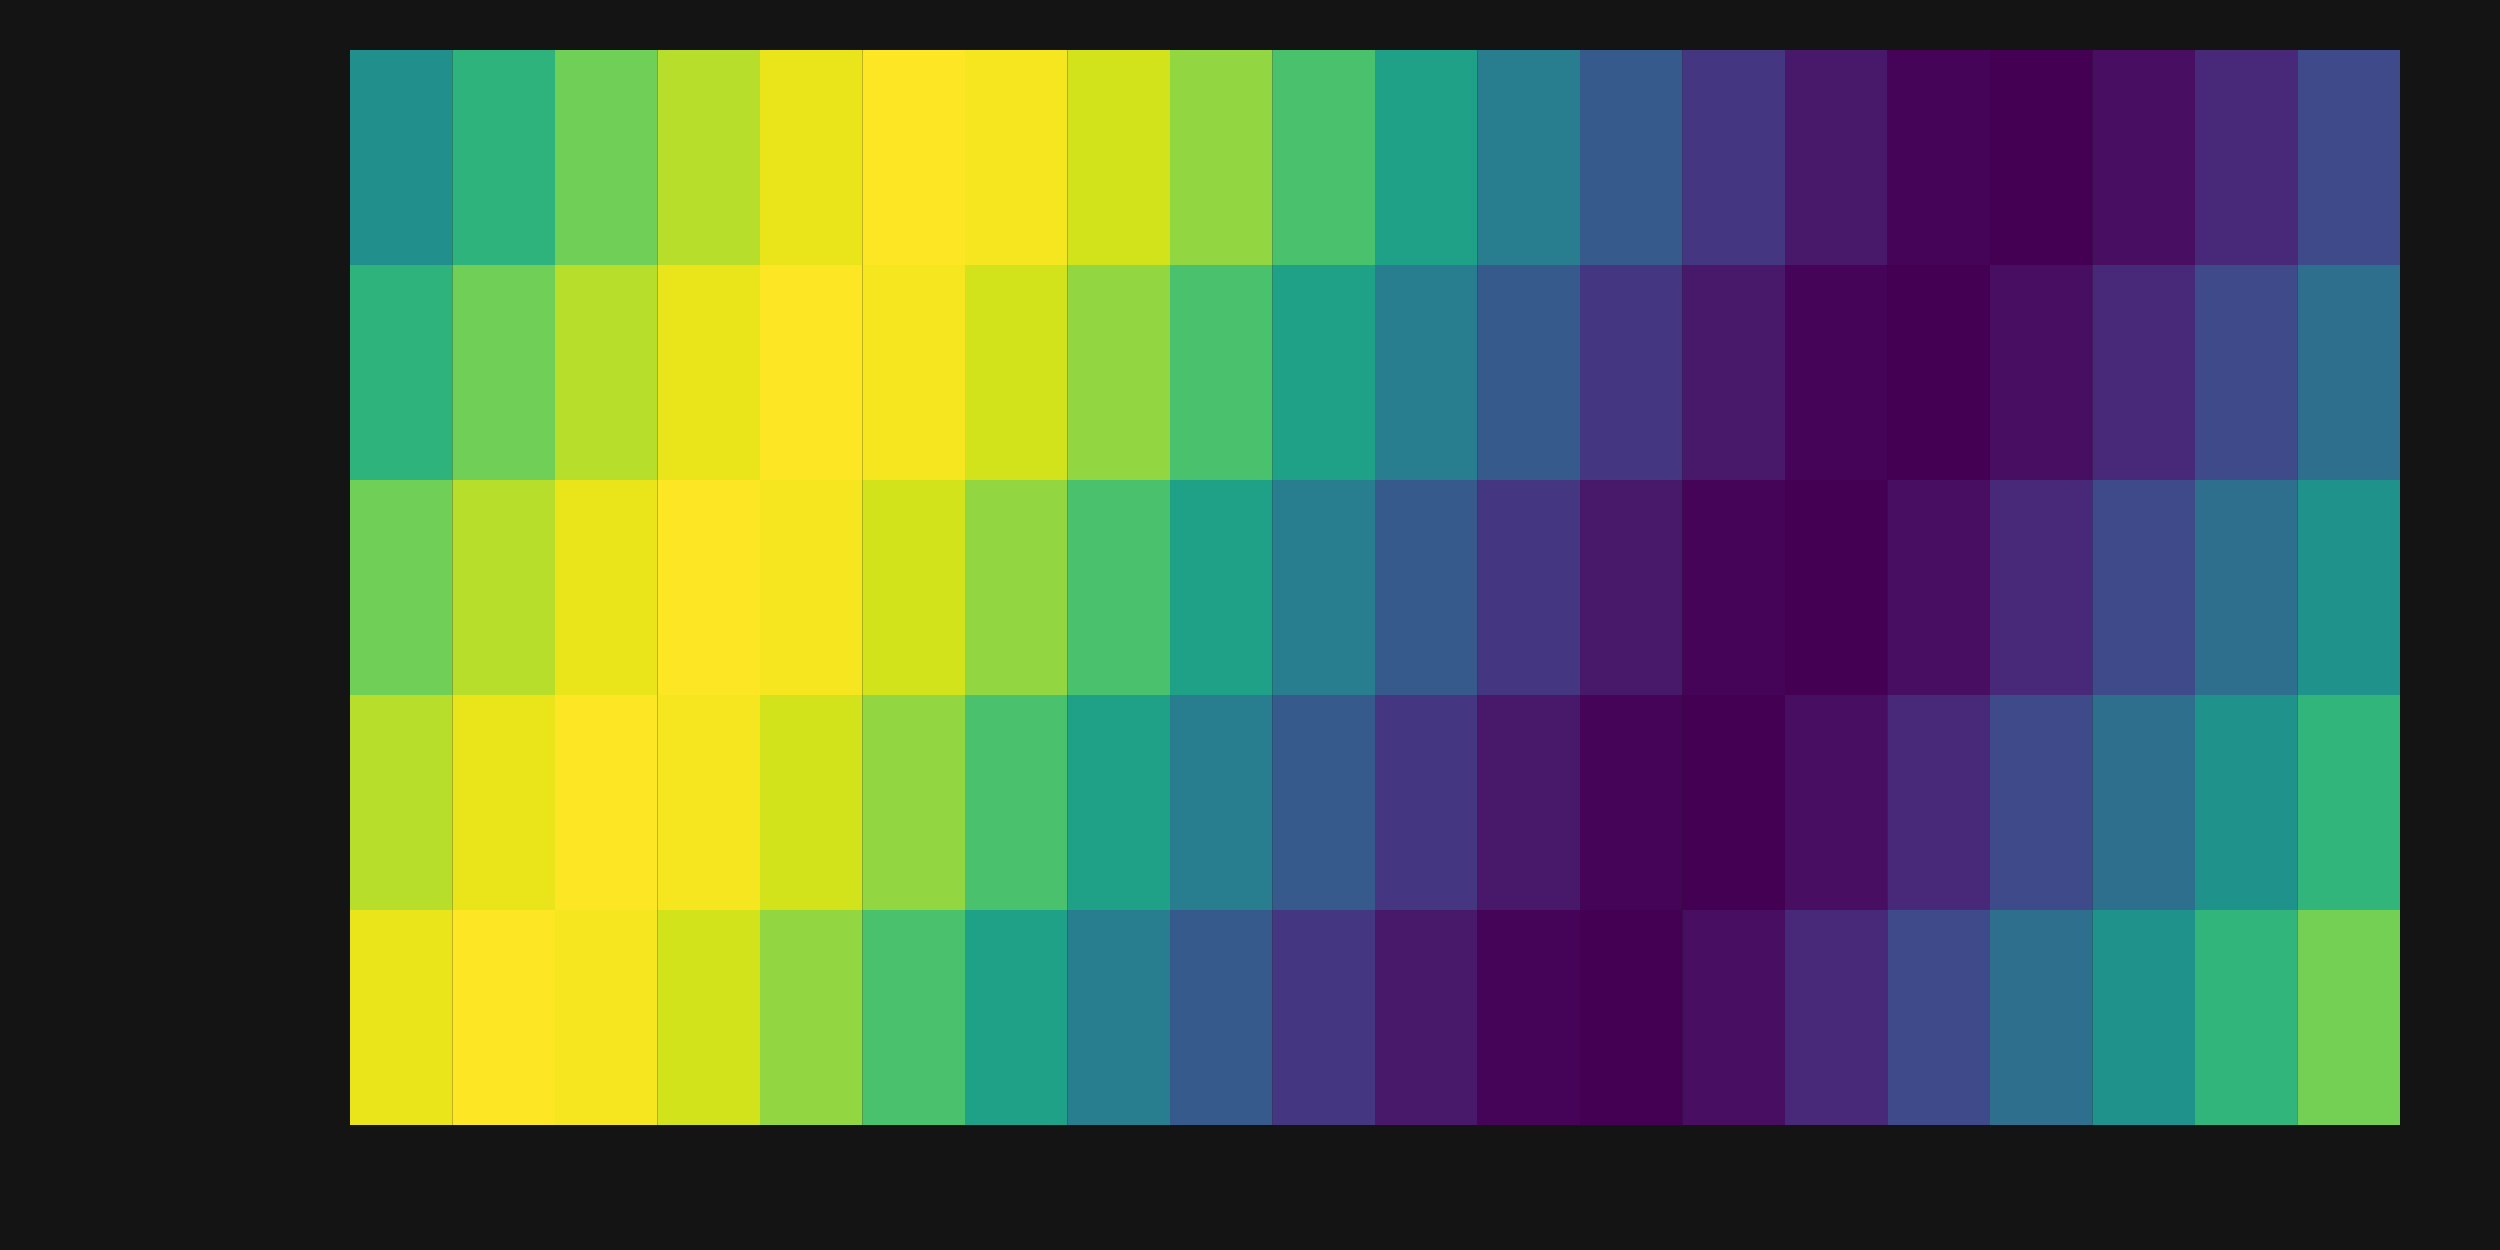
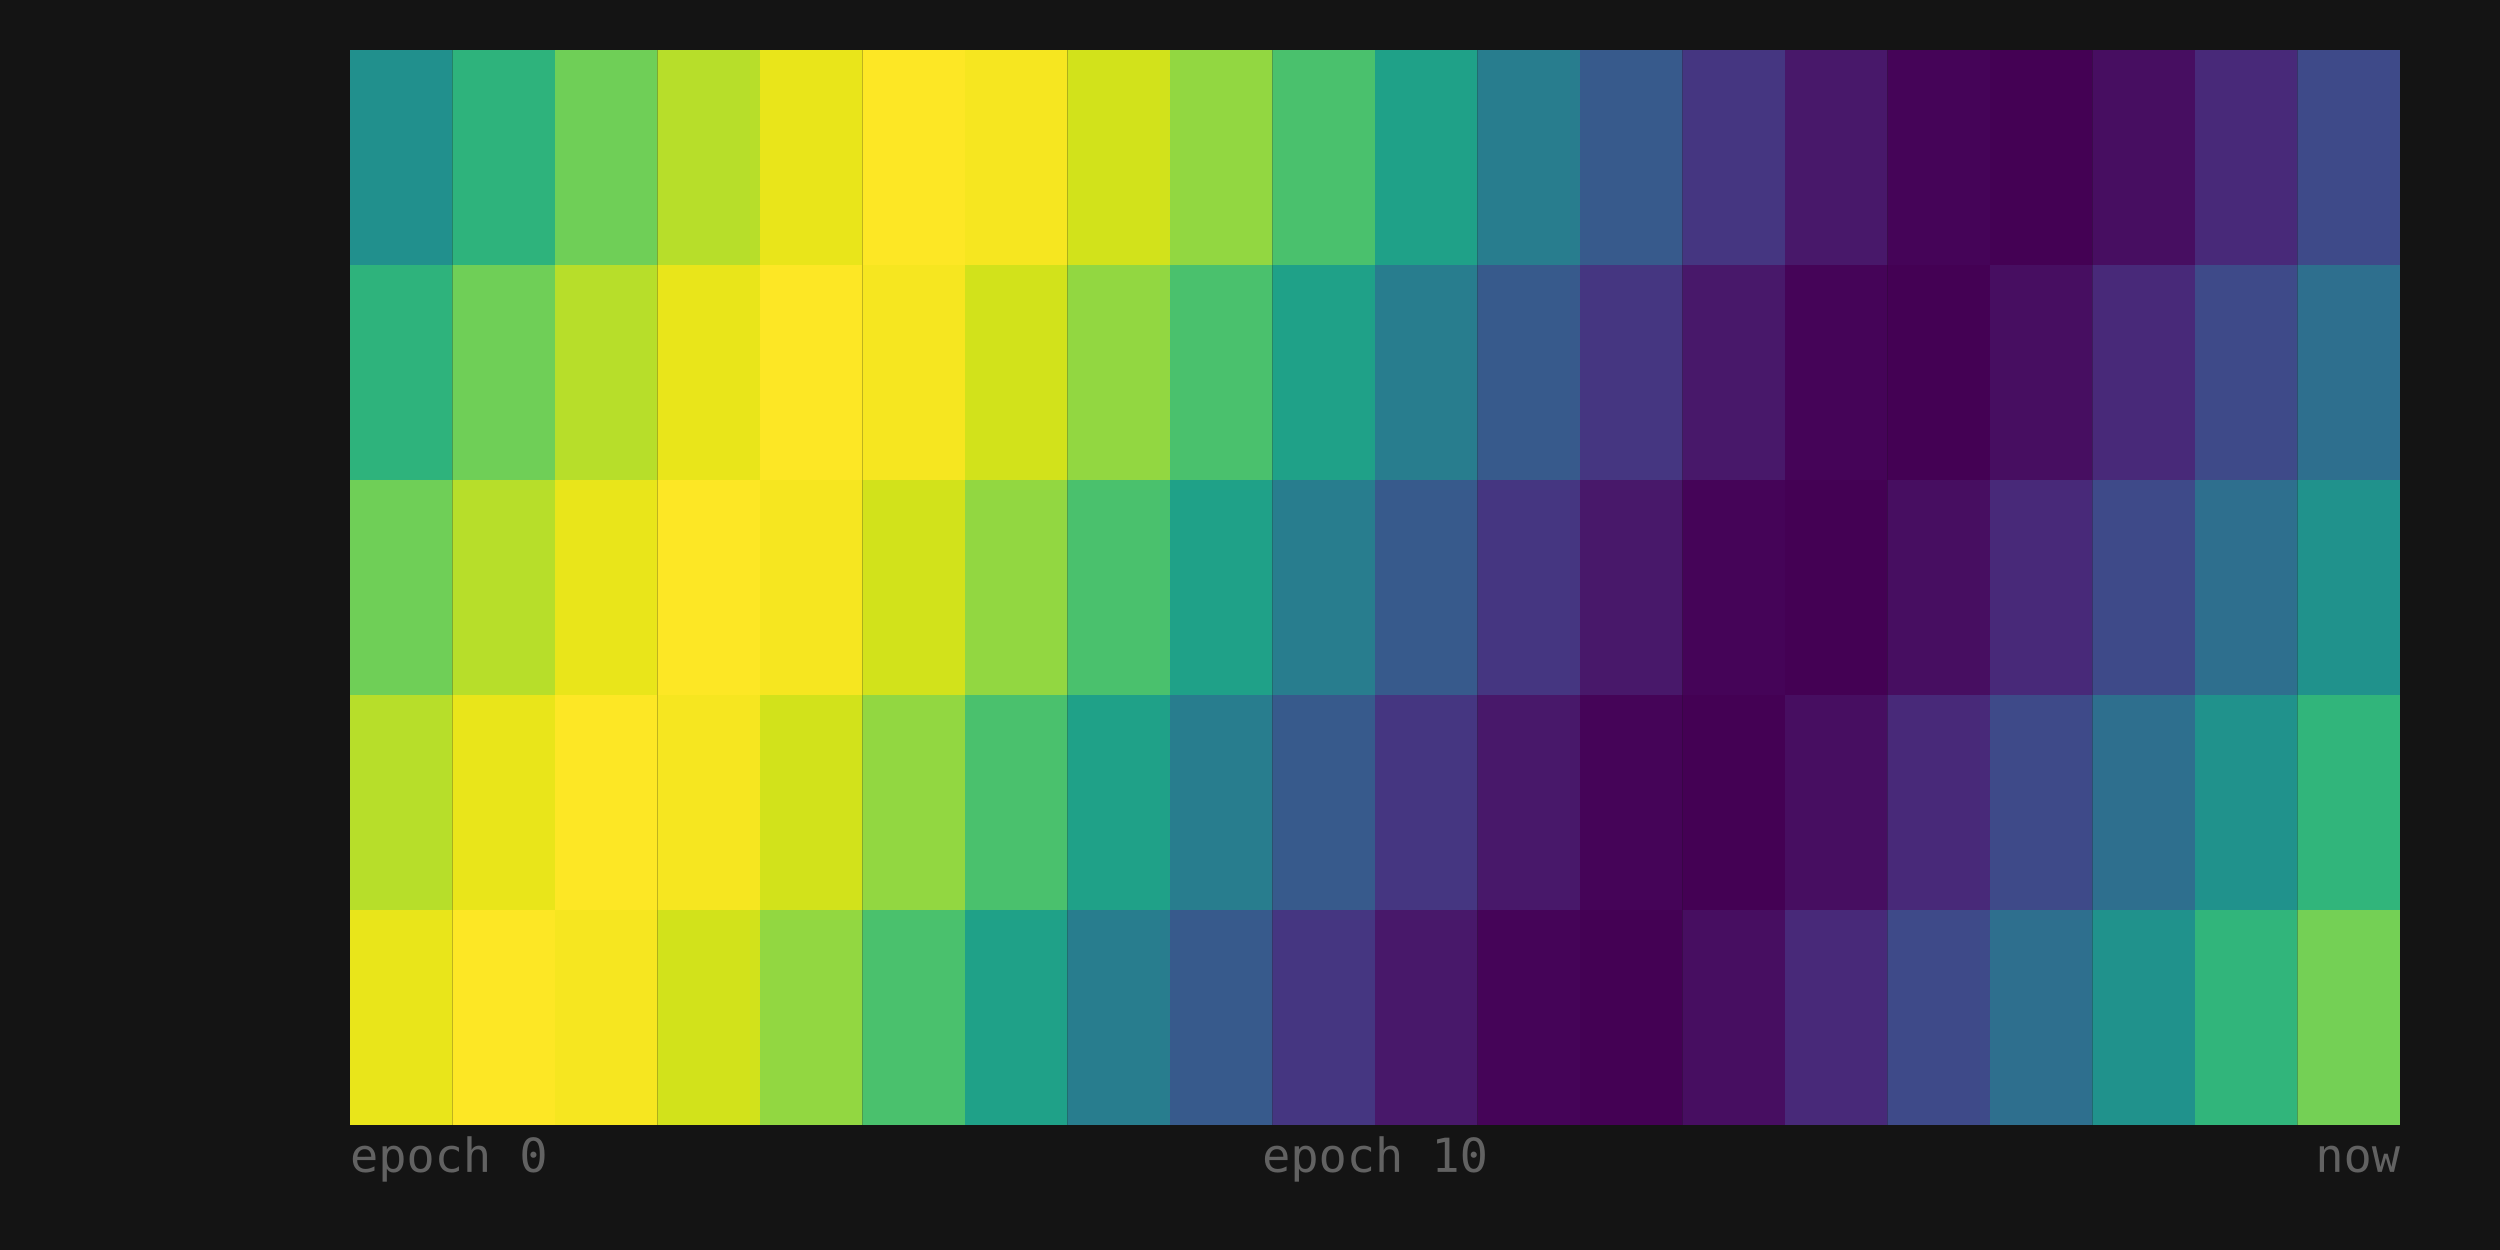
<svg xmlns="http://www.w3.org/2000/svg" viewBox="0 0 640 320" width="640" height="320">
  <rect width="100%" height="100%" fill="#141414" />
+   <text x="89.6" y="300" text-anchor="start" font-size="12" font-family="monospace" fill="#626262">epoch 0</text>
+   <text x="352" y="300" text-anchor="middle" font-size="12" font-family="monospace" fill="#626262">epoch 10</text>
+   <text x="614.4" y="300" text-anchor="end" font-size="12" font-family="monospace" fill="#626262">now</text>
  <rect x="89.6" y="12.8" width="26.24" height="55.04" fill="#21908d" />
  <rect x="115.84" y="12.8" width="26.24" height="55.04" fill="#2eb37c" />
  <rect x="142.08" y="12.8" width="26.24" height="55.04" fill="#6fcf57" />
  <rect x="168.32" y="12.8" width="26.24" height="55.04" fill="#b7de2a" />
  <rect x="194.56" y="12.8" width="26.24" height="55.04" fill="#e9e51a" />
  <rect x="220.8" y="12.8" width="26.24" height="55.04" fill="#fde725" />
  <rect x="247.04" y="12.8" width="26.24" height="55.04" fill="#f6e620" />
  <rect x="273.28" y="12.8" width="26.24" height="55.04" fill="#d2e21b" />
  <rect x="299.52" y="12.8" width="26.24" height="55.04" fill="#92d741" />
  <rect x="325.76" y="12.8" width="26.24" height="55.04" fill="#4ac16d" />
  <rect x="352" y="12.8" width="26.24" height="55.04" fill="#1fa188" />
  <rect x="378.24" y="12.8" width="26.24" height="55.04" fill="#287d8e" />
  <rect x="404.48" y="12.8" width="26.24" height="55.04" fill="#375a8c" />
  <rect x="430.72" y="12.8" width="26.24" height="55.04" fill="#453681" />
  <rect x="456.96" y="12.8" width="26.24" height="55.04" fill="#48186a" />
  <rect x="483.2" y="12.8" width="26.24" height="55.04" fill="#450458" />
  <rect x="509.44" y="12.8" width="26.24" height="55.04" fill="#440154" />
  <rect x="535.68" y="12.8" width="26.24" height="55.04" fill="#470e61" />
  <rect x="561.92" y="12.8" width="26.24" height="55.04" fill="#482979" />
  <rect x="588.16" y="12.8" width="26.24" height="55.04" fill="#3e4a89" />
  <rect x="89.6" y="67.84" width="26.24" height="55.04" fill="#2eb37c" />
  <rect x="115.84" y="67.84" width="26.24" height="55.04" fill="#6fcf57" />
  <rect x="142.08" y="67.84" width="26.24" height="55.04" fill="#b7de2a" />
  <rect x="168.32" y="67.84" width="26.24" height="55.04" fill="#e9e51a" />
  <rect x="194.56" y="67.84" width="26.24" height="55.04" fill="#fde725" />
  <rect x="220.8" y="67.84" width="26.24" height="55.04" fill="#f6e620" />
  <rect x="247.04" y="67.84" width="26.24" height="55.04" fill="#d2e21b" />
  <rect x="273.28" y="67.84" width="26.24" height="55.04" fill="#92d741" />
  <rect x="299.52" y="67.84" width="26.24" height="55.04" fill="#4ac16d" />
  <rect x="325.76" y="67.84" width="26.24" height="55.04" fill="#1fa188" />
  <rect x="352" y="67.84" width="26.24" height="55.04" fill="#287d8e" />
  <rect x="378.24" y="67.84" width="26.24" height="55.04" fill="#375a8c" />
  <rect x="404.48" y="67.84" width="26.24" height="55.04" fill="#453681" />
  <rect x="430.72" y="67.84" width="26.24" height="55.04" fill="#48186a" />
  <rect x="456.96" y="67.84" width="26.24" height="55.04" fill="#450458" />
  <rect x="483.2" y="67.84" width="26.24" height="55.04" fill="#440154" />
  <rect x="509.44" y="67.84" width="26.24" height="55.04" fill="#470e61" />
  <rect x="535.68" y="67.84" width="26.24" height="55.04" fill="#482979" />
  <rect x="561.92" y="67.84" width="26.24" height="55.04" fill="#3e4a89" />
  <rect x="588.16" y="67.84" width="26.24" height="55.04" fill="#2e6f8e" />
  <rect x="89.6" y="122.88" width="26.24" height="55.04" fill="#6fcf57" />
  <rect x="115.84" y="122.88" width="26.24" height="55.04" fill="#b7de2a" />
  <rect x="142.08" y="122.88" width="26.24" height="55.04" fill="#e9e51a" />
  <rect x="168.32" y="122.88" width="26.24" height="55.04" fill="#fde725" />
  <rect x="194.56" y="122.88" width="26.24" height="55.04" fill="#f6e620" />
  <rect x="220.8" y="122.88" width="26.24" height="55.04" fill="#d2e21b" />
  <rect x="247.04" y="122.88" width="26.24" height="55.04" fill="#92d741" />
  <rect x="273.28" y="122.88" width="26.24" height="55.04" fill="#4ac16d" />
  <rect x="299.52" y="122.88" width="26.24" height="55.04" fill="#1fa188" />
  <rect x="325.76" y="122.88" width="26.24" height="55.04" fill="#287d8e" />
  <rect x="352" y="122.88" width="26.24" height="55.04" fill="#375a8c" />
  <rect x="378.24" y="122.88" width="26.24" height="55.04" fill="#453681" />
  <rect x="404.48" y="122.88" width="26.24" height="55.04" fill="#48186a" />
  <rect x="430.72" y="122.88" width="26.24" height="55.04" fill="#450458" />
  <rect x="456.96" y="122.88" width="26.24" height="55.04" fill="#440154" />
  <rect x="483.2" y="122.88" width="26.24" height="55.04" fill="#470e61" />
  <rect x="509.44" y="122.88" width="26.24" height="55.04" fill="#482979" />
  <rect x="535.68" y="122.88" width="26.24" height="55.04" fill="#3e4a89" />
  <rect x="561.92" y="122.88" width="26.24" height="55.04" fill="#2e6f8e" />
  <rect x="588.16" y="122.88" width="26.24" height="55.04" fill="#20928c" />
  <rect x="89.6" y="177.92" width="26.24" height="55.04" fill="#b7de2a" />
  <rect x="115.84" y="177.92" width="26.24" height="55.04" fill="#e9e51a" />
  <rect x="142.08" y="177.92" width="26.24" height="55.04" fill="#fde725" />
  <rect x="168.32" y="177.92" width="26.24" height="55.04" fill="#f6e620" />
  <rect x="194.56" y="177.92" width="26.24" height="55.04" fill="#d2e21b" />
  <rect x="220.8" y="177.92" width="26.24" height="55.04" fill="#92d741" />
  <rect x="247.04" y="177.92" width="26.24" height="55.04" fill="#4ac16d" />
  <rect x="273.28" y="177.92" width="26.24" height="55.04" fill="#1fa188" />
  <rect x="299.52" y="177.92" width="26.24" height="55.04" fill="#287d8e" />
  <rect x="325.76" y="177.92" width="26.24" height="55.04" fill="#375a8c" />
  <rect x="352" y="177.92" width="26.24" height="55.04" fill="#453681" />
  <rect x="378.24" y="177.92" width="26.24" height="55.04" fill="#48186a" />
  <rect x="404.48" y="177.92" width="26.24" height="55.04" fill="#450458" />
  <rect x="430.72" y="177.92" width="26.24" height="55.04" fill="#440154" />
  <rect x="456.96" y="177.92" width="26.24" height="55.04" fill="#470e61" />
  <rect x="483.2" y="177.92" width="26.24" height="55.04" fill="#482979" />
  <rect x="509.44" y="177.92" width="26.24" height="55.04" fill="#3e4a89" />
  <rect x="535.68" y="177.92" width="26.24" height="55.04" fill="#2e6f8e" />
  <rect x="561.92" y="177.92" width="26.24" height="55.04" fill="#20928c" />
  <rect x="588.16" y="177.92" width="26.24" height="55.04" fill="#31b57b" />
  <rect x="89.6" y="232.96" width="26.24" height="55.04" fill="#e9e51a" />
  <rect x="115.84" y="232.96" width="26.24" height="55.04" fill="#fde725" />
  <rect x="142.08" y="232.96" width="26.24" height="55.04" fill="#f6e620" />
  <rect x="168.32" y="232.96" width="26.24" height="55.04" fill="#d2e21b" />
  <rect x="194.56" y="232.96" width="26.24" height="55.04" fill="#92d741" />
  <rect x="220.8" y="232.96" width="26.24" height="55.04" fill="#4ac16d" />
  <rect x="247.04" y="232.96" width="26.24" height="55.04" fill="#1fa188" />
  <rect x="273.28" y="232.96" width="26.24" height="55.04" fill="#287d8e" />
  <rect x="299.52" y="232.96" width="26.24" height="55.04" fill="#375a8c" />
  <rect x="325.76" y="232.96" width="26.24" height="55.04" fill="#453681" />
  <rect x="352" y="232.96" width="26.24" height="55.04" fill="#48186a" />
  <rect x="378.24" y="232.96" width="26.24" height="55.04" fill="#450458" />
  <rect x="404.48" y="232.96" width="26.24" height="55.04" fill="#440154" />
  <rect x="430.72" y="232.96" width="26.24" height="55.04" fill="#470e61" />
  <rect x="456.96" y="232.96" width="26.24" height="55.04" fill="#482979" />
  <rect x="483.2" y="232.96" width="26.24" height="55.04" fill="#3e4a89" />
  <rect x="509.44" y="232.96" width="26.24" height="55.04" fill="#2e6f8e" />
  <rect x="535.68" y="232.96" width="26.24" height="55.04" fill="#20928c" />
  <rect x="561.92" y="232.96" width="26.24" height="55.04" fill="#31b57b" />
  <rect x="588.16" y="232.96" width="26.24" height="55.04" fill="#74d055" />
</svg>
